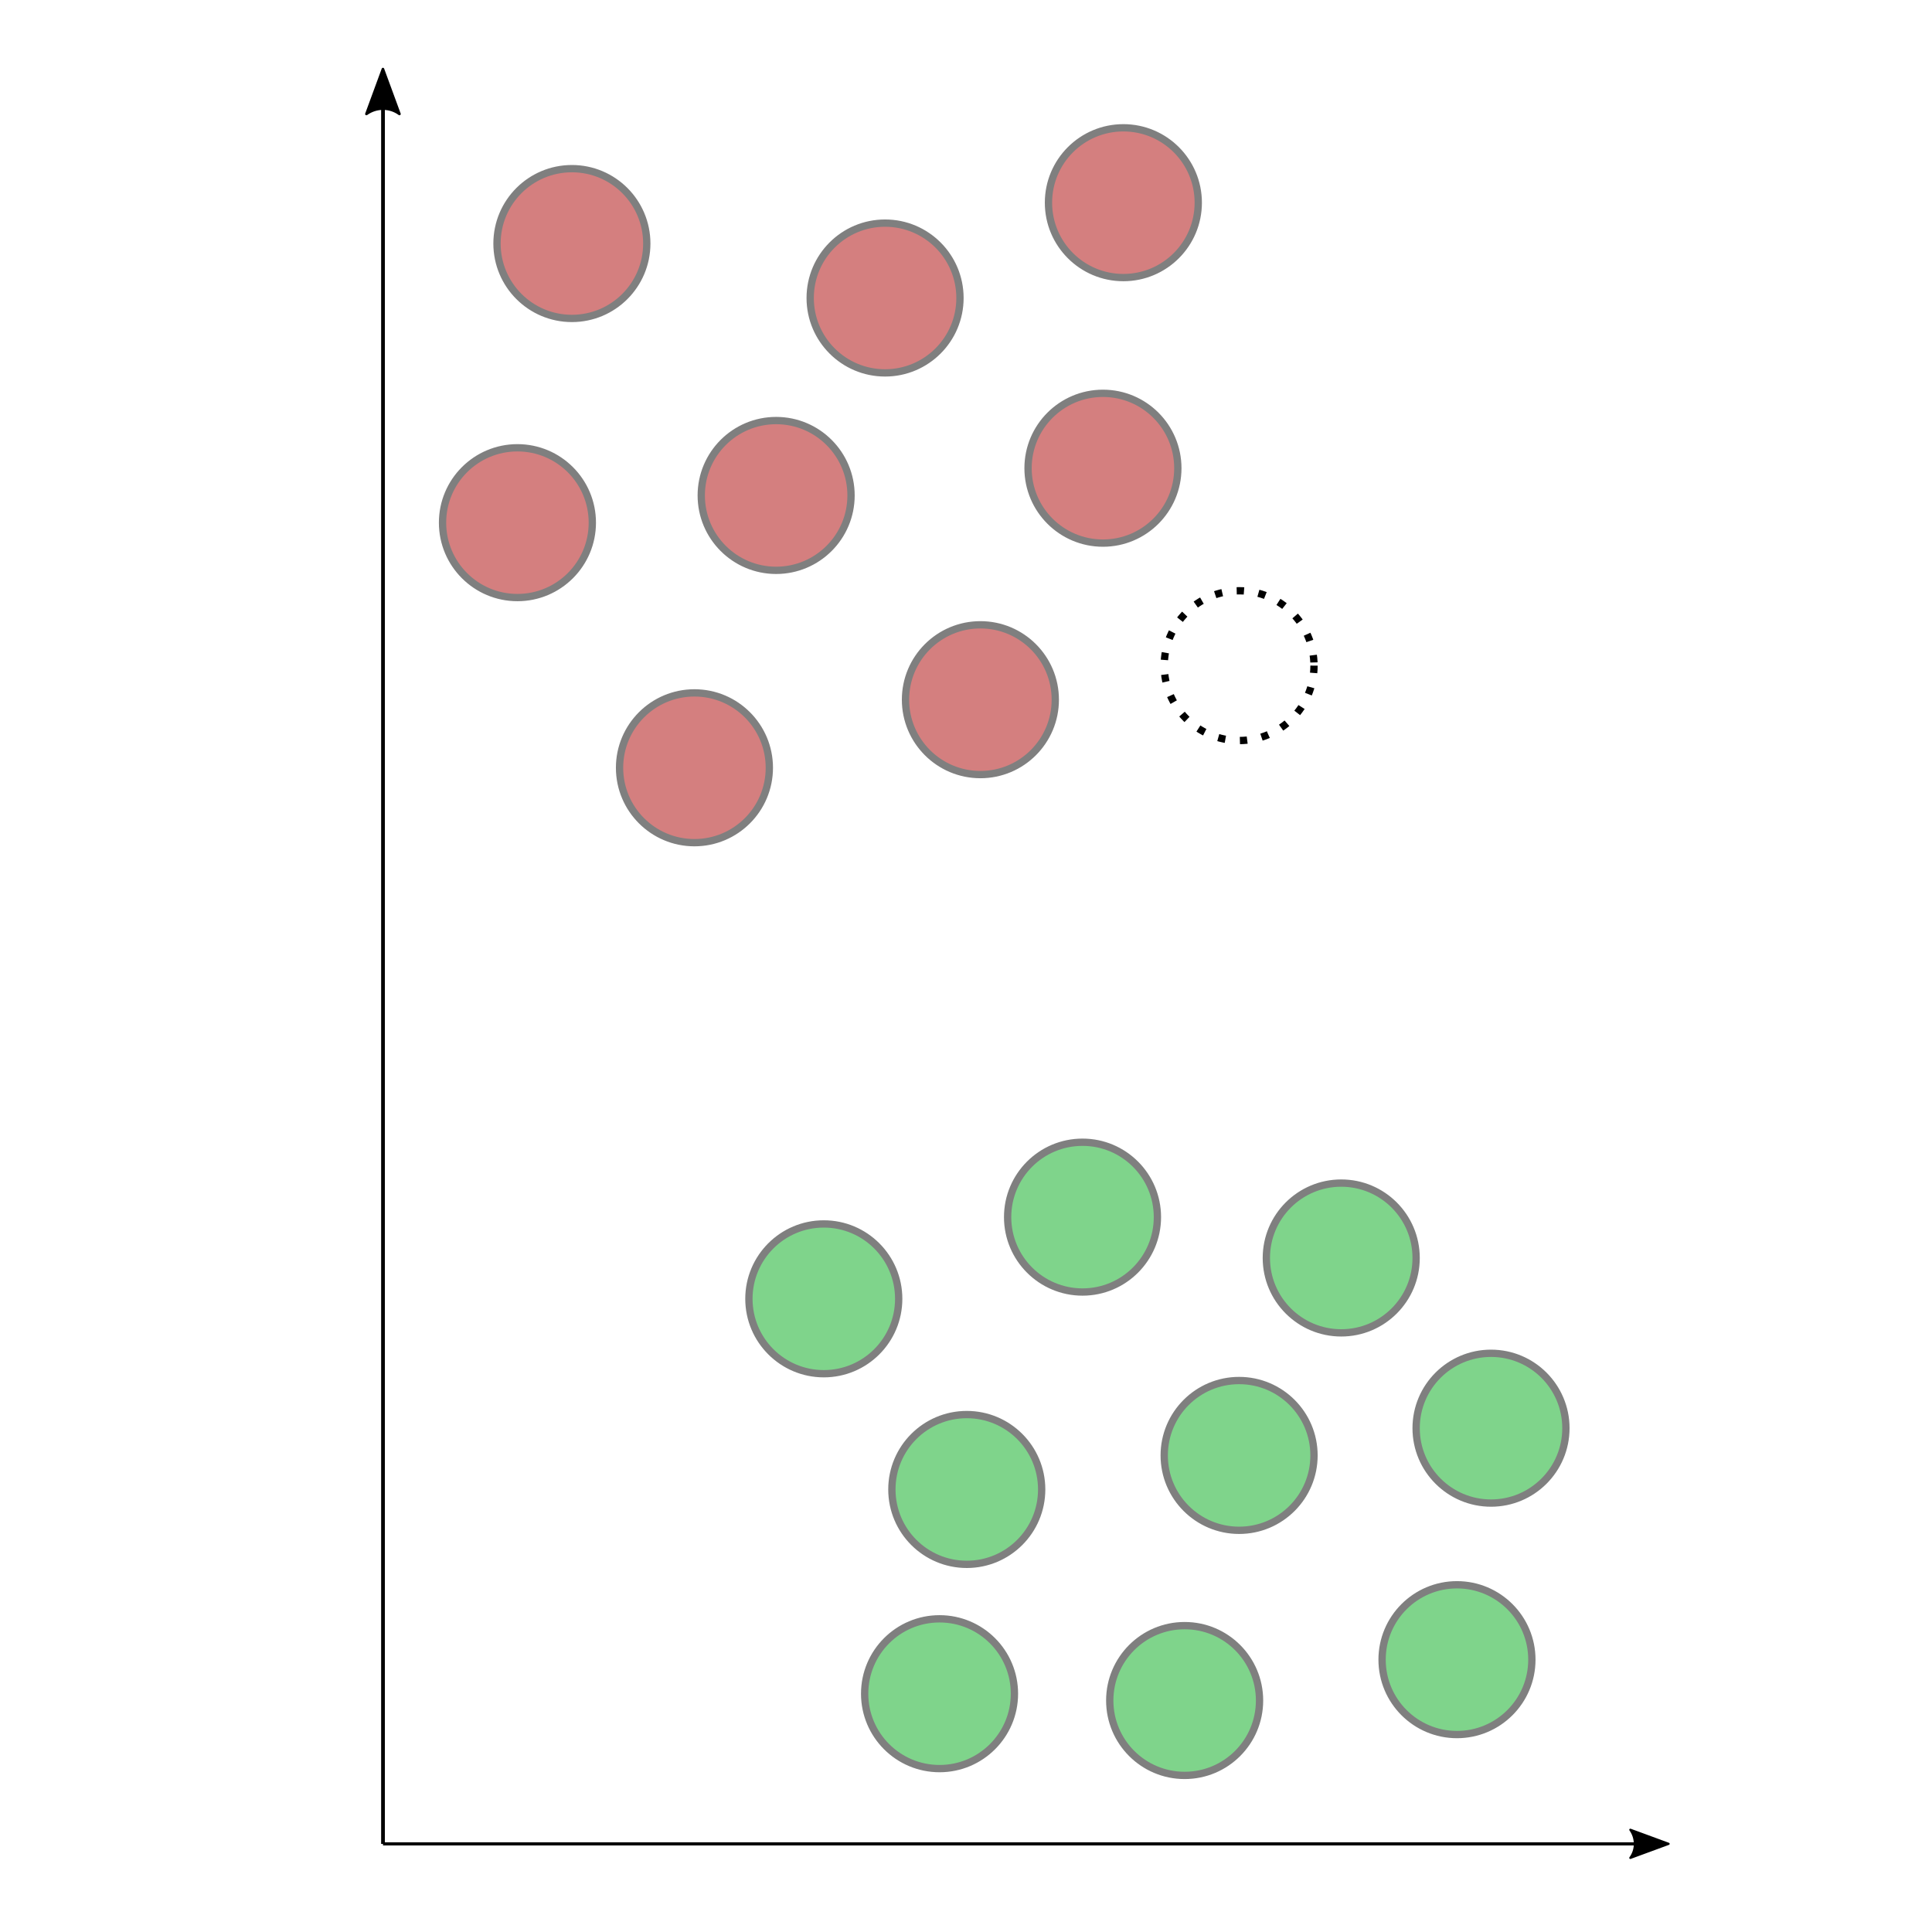
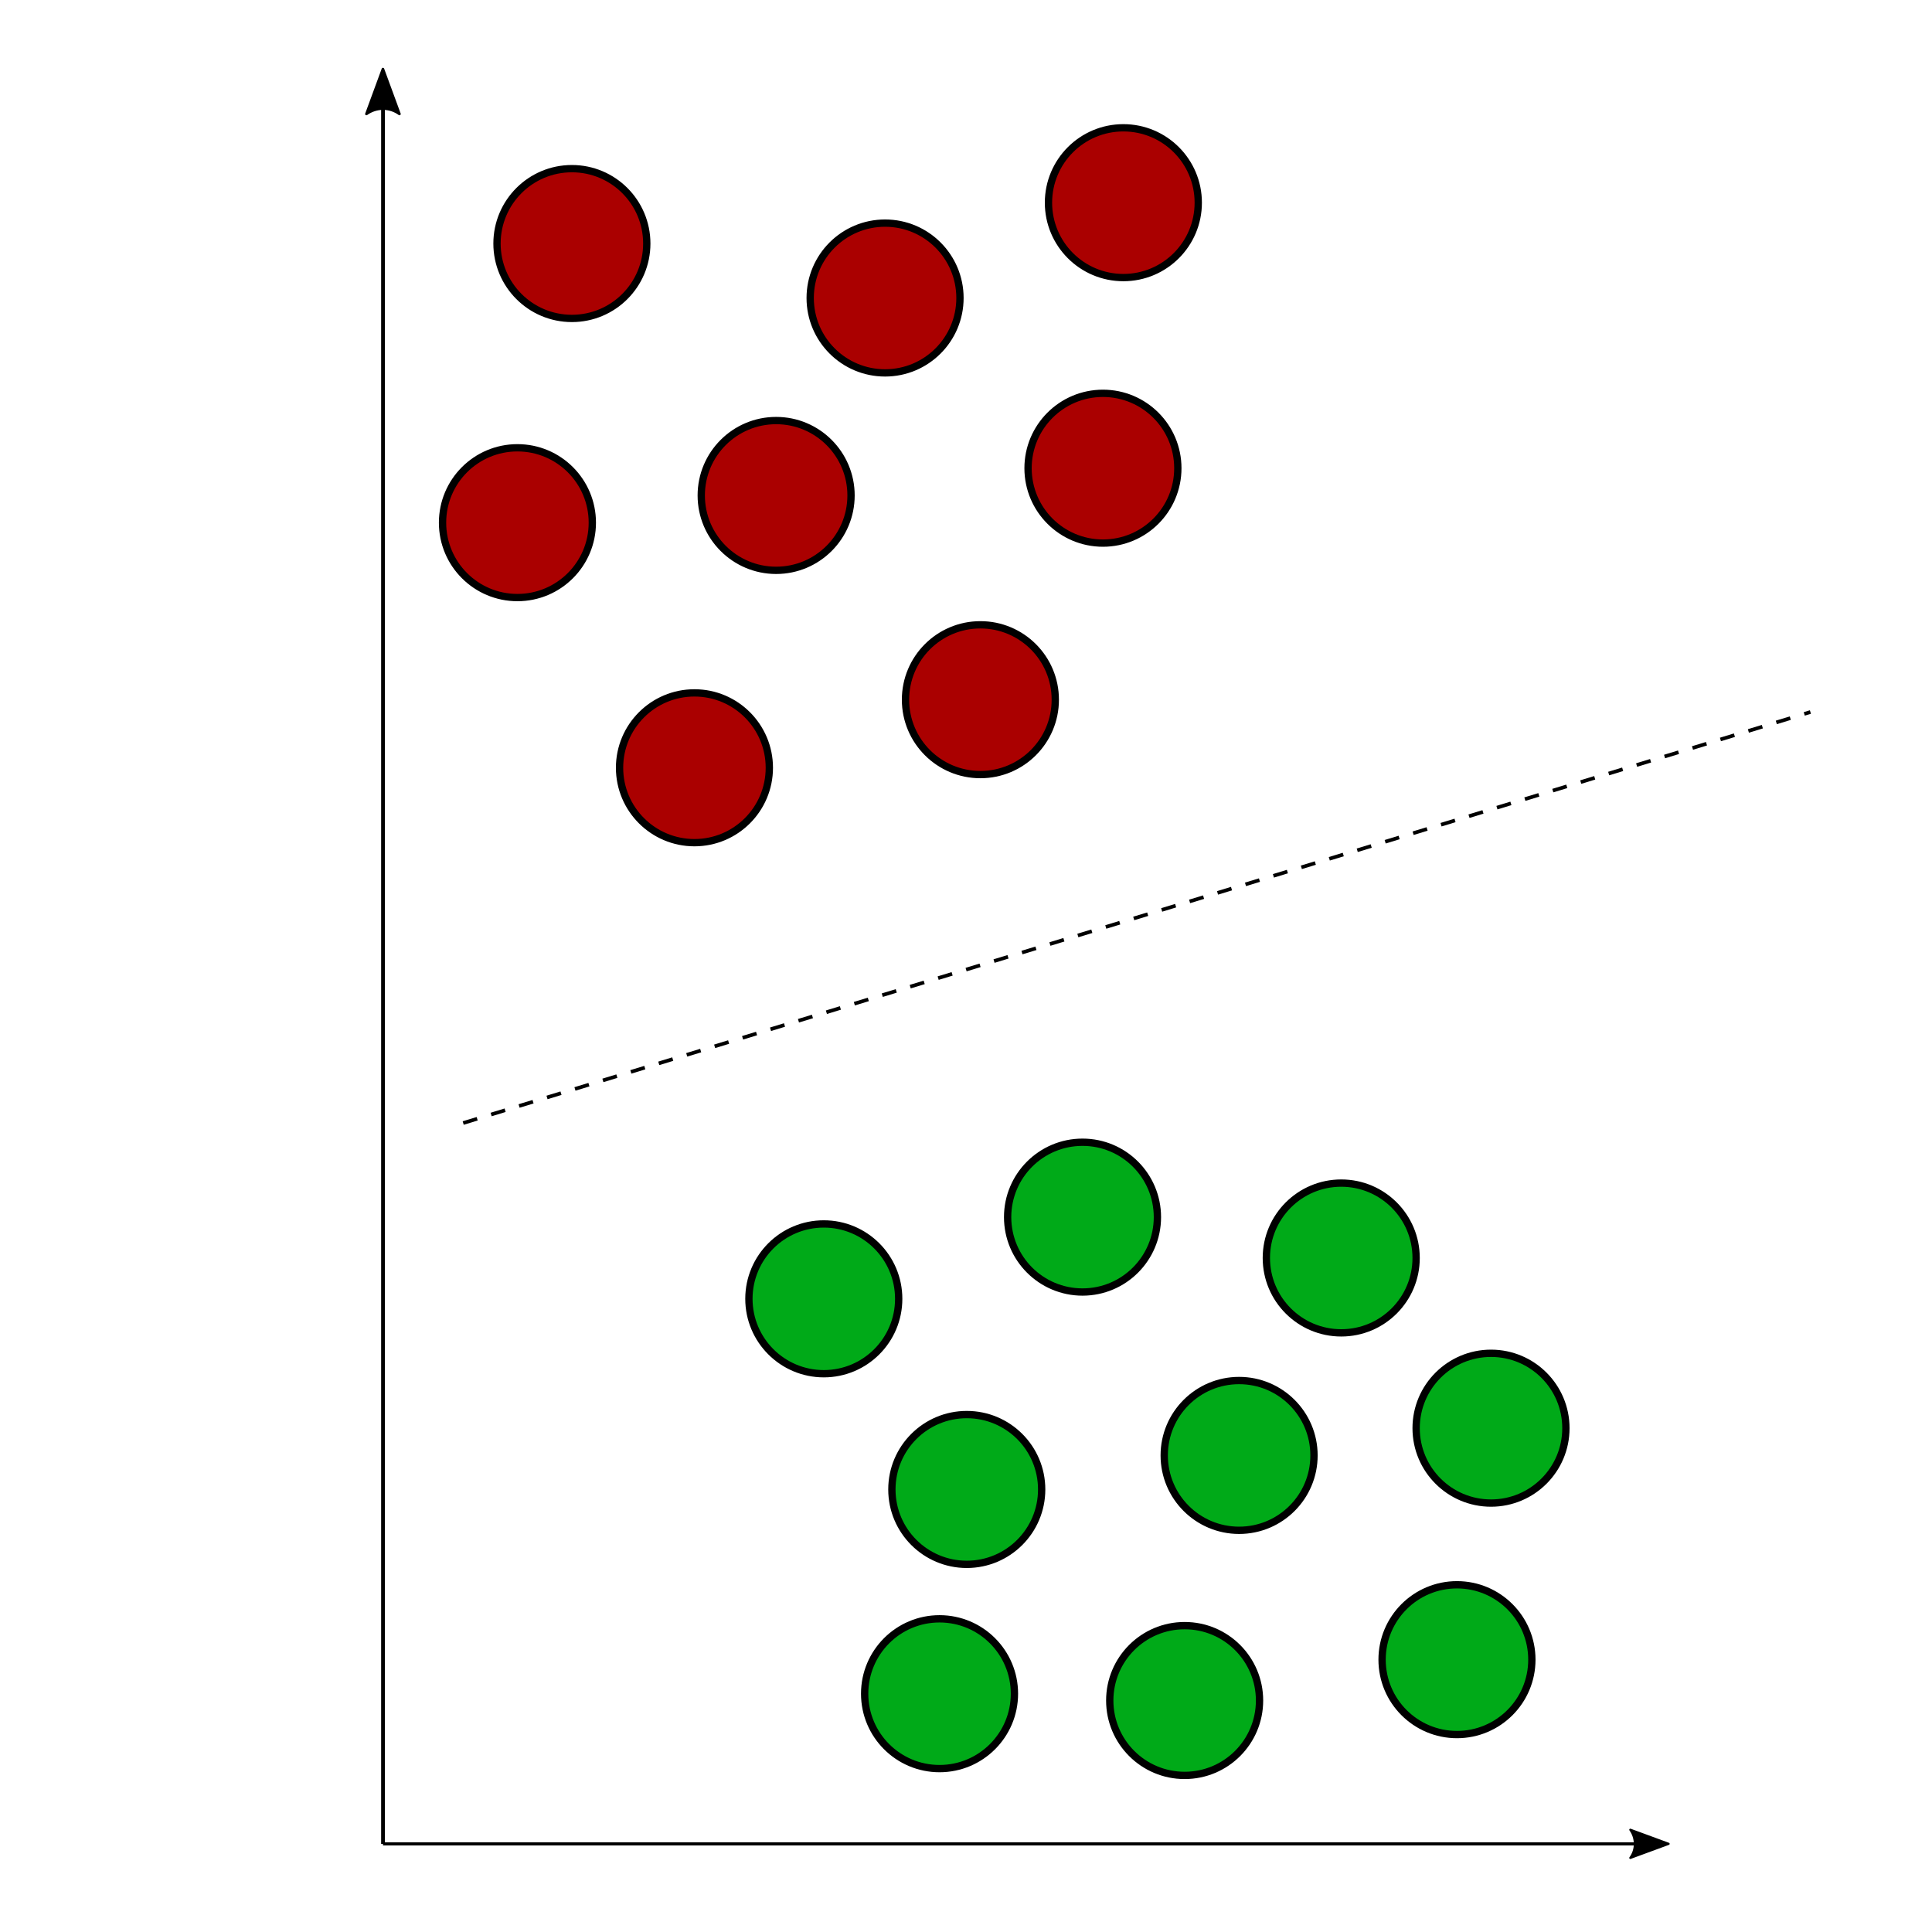
<svg xmlns="http://www.w3.org/2000/svg" xmlns:ns1="http://xml.openoffice.org/svg/export" version="1.2" width="140mm" height="140mm" viewBox="0 0 14000 14000" preserveAspectRatio="xMidYMid" xml:space="preserve" id="svg354" style="fill-rule:evenodd;stroke-width:28.222;stroke-linejoin:round">
  <defs class="ClipPathGroup" id="defs210">
    <marker orient="auto" refY="0" refX="0" id="Arrow2Lend" style="overflow:visible">
      <path id="path1192" style="fill:#000000;fill-opacity:1;fill-rule:evenodd;stroke:#000000;stroke-width:0.625;stroke-linejoin:round;stroke-opacity:1" d="M 8.719,4.034 -2.207,0.016 8.719,-4.002 c -1.745,2.372 -1.735,5.617 -6e-7,8.035 z" transform="matrix(-1.1,0,0,-1.1,-1.1,0)" />
    </marker>
    <marker orient="auto" refY="0" refX="0" id="Arrow1Lstart" style="overflow:visible">
      <path id="path1171" d="M 0,0 5,-5 -12.5,0 5,5 Z" style="fill:#000000;fill-opacity:1;fill-rule:evenodd;stroke:#000000;stroke-width:1pt;stroke-opacity:1" transform="matrix(0.8,0,0,0.8,10,0)" />
    </marker>
    <clipPath id="presentation_clip_path" clipPathUnits="userSpaceOnUse">
      <rect x="0" y="0" width="21000" height="29700" id="rect204" />
    </clipPath>
    <clipPath id="presentation_clip_path_shrink" clipPathUnits="userSpaceOnUse">
      <rect x="21" y="29" width="20958" height="29641" id="rect207" />
    </clipPath>
    <marker orient="auto" refY="0" refX="0" id="Arrow2Lend-3" style="overflow:visible">
      <path id="path1192-6" style="fill:#000000;fill-opacity:1;fill-rule:evenodd;stroke:#000000;stroke-width:0.625;stroke-linejoin:round;stroke-opacity:1" d="M 8.719,4.034 -2.207,0.016 8.719,-4.002 c -1.745,2.372 -1.735,5.617 -6e-7,8.035 z" transform="matrix(-1.1,0,0,-1.1,-1.1,0)" />
    </marker>
  </defs>
  <defs class="TextShapeIndex" id="defs214">
    <g ns1:slide="id1" ns1:id-list="id3 id4 id5 id6 id7 id8 id9 id10 id11 id12 id13 id14 id15" id="g212" />
  </defs>
  <defs class="EmbeddedBulletChars" id="defs246">
    <g id="bullet-char-template(57356)" transform="matrix(4.8828125e-4,0,0,-4.8828125e-4,0,0)">
      <path d="M 580,1141 1163,571 580,0 -4,571 Z" id="path216" />
    </g>
    <g id="bullet-char-template(57354)" transform="matrix(4.8828125e-4,0,0,-4.8828125e-4,0,0)">
      <path d="M 8,1128 H 1137 V 0 H 8 Z" id="path219" />
    </g>
    <g id="bullet-char-template(10146)" transform="matrix(4.8828125e-4,0,0,-4.8828125e-4,0,0)">
      <path d="M 174,0 602,739 174,1481 1456,739 Z M 1358,739 309,1346 659,739 Z" id="path222" />
    </g>
    <g id="bullet-char-template(10132)" transform="matrix(4.8828125e-4,0,0,-4.8828125e-4,0,0)">
      <path d="M 2015,739 1276,0 H 717 l 543,543 H 174 v 393 h 1086 l -543,545 h 557 z" id="path225" />
    </g>
    <g id="bullet-char-template(10007)" transform="matrix(4.8828125e-4,0,0,-4.8828125e-4,0,0)">
      <path d="m 0,-2 c -7,16 -16,29 -25,39 l 381,530 c -94,256 -141,385 -141,387 0,25 13,38 40,38 9,0 21,-2 34,-5 21,4 42,12 65,25 l 27,-13 111,-251 280,301 64,-25 24,25 c 21,-10 41,-24 62,-43 C 886,937 835,863 770,784 769,783 710,716 594,584 L 774,223 c 0,-27 -21,-55 -63,-84 l 16,-20 C 717,90 699,76 672,76 641,76 570,178 457,381 L 164,-76 c -22,-34 -53,-51 -92,-51 -42,0 -63,17 -64,51 -7,9 -10,24 -10,44 0,9 1,19 2,30 z" id="path228" />
    </g>
    <g id="bullet-char-template(10004)" transform="matrix(4.8828125e-4,0,0,-4.8828125e-4,0,0)">
      <path d="M 285,-33 C 182,-33 111,30 74,156 52,228 41,333 41,471 c 0,78 14,145 41,201 34,71 87,106 158,106 53,0 88,-31 106,-94 l 23,-176 c 8,-64 28,-97 59,-98 l 735,706 c 11,11 33,17 66,17 42,0 63,-15 63,-46 V 965 c 0,-36 -10,-64 -30,-84 L 442,47 C 390,-6 338,-33 285,-33 Z" id="path231" />
    </g>
    <g id="bullet-char-template(9679)" transform="matrix(4.8828125e-4,0,0,-4.8828125e-4,0,0)">
      <path d="M 813,0 C 632,0 489,54 383,161 276,268 223,411 223,592 c 0,181 53,324 160,431 106,107 249,161 430,161 179,0 323,-54 432,-161 108,-107 162,-251 162,-431 0,-180 -54,-324 -162,-431 C 1136,54 992,0 813,0 Z" id="path234" />
    </g>
    <g id="bullet-char-template(8226)" transform="matrix(4.8828125e-4,0,0,-4.8828125e-4,0,0)">
      <path d="m 346,457 c -73,0 -137,26 -191,78 -54,51 -81,114 -81,188 0,73 27,136 81,188 54,52 118,78 191,78 73,0 134,-26 185,-79 51,-51 77,-114 77,-187 0,-75 -25,-137 -76,-188 -50,-52 -112,-78 -186,-78 z" id="path237" />
    </g>
    <g id="bullet-char-template(8211)" transform="matrix(4.8828125e-4,0,0,-4.8828125e-4,0,0)">
      <path d="M -4,459 H 1135 V 606 H -4 Z" id="path240" />
    </g>
    <g id="bullet-char-template(61548)" transform="matrix(4.8828125e-4,0,0,-4.8828125e-4,0,0)">
      <path d="m 173,740 c 0,163 58,303 173,419 116,115 255,173 419,173 163,0 302,-58 418,-173 116,-116 174,-256 174,-419 0,-163 -58,-303 -174,-418 C 1067,206 928,148 765,148 601,148 462,206 346,322 231,437 173,577 173,740 Z" id="path243" />
    </g>
  </defs>
  <defs class="TextEmbeddedBitmaps" id="defs248" />
  <g id="g253" transform="translate(-2499.367,3980.934)">
    <g id="id2" class="Master_Slide">
      <g id="bg-id2" class="Background" />
      <g id="bo-id2" class="BackgroundObjects" />
    </g>
  </g>
  <path style="fill:none;fill-rule:evenodd;stroke:#000000;stroke-width:27.089px;stroke-linecap:butt;stroke-linejoin:miter;stroke-opacity:1;marker-end:url(#Arrow2Lend)" d="m 2775.339,13361.451 c 0,-12825.109 0,-12825.109 0,-12825.109" id="path364" />
  <path style="fill:none;fill-rule:evenodd;stroke:#000000;stroke-width:23.049px;stroke-linecap:butt;stroke-linejoin:miter;stroke-opacity:1;marker-end:url(#Arrow2Lend-3)" d="m 2775.339,13361.451 c 9285.183,0 9285.183,0 9285.183,0" id="path364-7" />
-   <circle style="fill:#aa0000;stroke-width:52.917;stroke-miterlimit:10;stroke-dasharray:none;opacity:0.5;stroke:#000000;stroke-opacity:1" id="path2415" cx="4144.187" cy="1764.784" r="542.691" />
-   <circle style="fill:#00aa18;fill-opacity:1;fill-rule:evenodd;stroke-width:52.917;stroke-linejoin:round;stroke-miterlimit:10;stroke-dasharray:none;opacity:0.5;stroke:#000000;stroke-opacity:1" id="path2415-5" cx="10557.808" cy="12026.579" r="542.691" />
-   <circle style="fill:#aa0000;fill-rule:evenodd;stroke-width:52.917;stroke-linejoin:round;stroke-miterlimit:10;stroke-dasharray:none;opacity:0.5;stroke:#000000;stroke-opacity:1" id="path2415-3" cx="3749.502" cy="3787.541" r="542.691" />
-   <circle style="fill:#aa0000;fill-rule:evenodd;stroke-width:52.917;stroke-linejoin:round;stroke-miterlimit:10;stroke-dasharray:none;opacity:0.5;stroke:#000000;stroke-opacity:1" id="path2415-56" cx="6413.621" cy="2159.468" r="542.691" />
-   <circle style="fill:#aa0000;fill-rule:evenodd;stroke-width:52.917;stroke-linejoin:round;stroke-miterlimit:10;stroke-dasharray:none;opacity:0.5;stroke:#000000;stroke-opacity:1" id="path2415-2" cx="5624.252" cy="3590.2" r="542.691" />
-   <circle style="fill:#aa0000;fill-rule:evenodd;stroke-width:52.917;stroke-linejoin:round;stroke-miterlimit:10;stroke-dasharray:none;opacity:0.5;stroke:#000000;stroke-opacity:1" id="path2415-9" cx="8140.366" cy="1468.771" r="542.691" />
-   <circle style="fill:#aa0000;fill-rule:evenodd;stroke-width:52.917;stroke-linejoin:round;stroke-miterlimit:10;stroke-dasharray:none;opacity:0.5;stroke:#000000;stroke-opacity:1" id="path2415-1" cx="7992.359" cy="3392.857" r="542.691" />
-   <circle style="fill:#aa0000;fill-rule:evenodd;stroke-width:52.917;stroke-linejoin:round;stroke-miterlimit:10;stroke-dasharray:none;opacity:0.5;stroke:#000000;stroke-opacity:1" id="path2415-27" cx="5032.226" cy="5563.622" r="542.691" />
-   <circle style="fill:#aa0000;fill-rule:evenodd;stroke-width:52.917;stroke-linejoin:round;stroke-miterlimit:10;stroke-dasharray:none;opacity:0.5;stroke:#000000;stroke-opacity:1" id="path2415-0" cx="7104.319" cy="5070.266" r="542.691" />
-   <circle style="fill:#00aa18;fill-opacity:1;fill-rule:evenodd;stroke-width:52.917;stroke-linejoin:round;stroke-miterlimit:10;stroke-dasharray:none;opacity:0.5;stroke:#000000;stroke-opacity:1" id="path2415-5-9" cx="8584.386" cy="12322.592" r="542.691" />
-   <circle style="fill:#00aa18;fill-opacity:1;fill-rule:evenodd;stroke-width:52.917;stroke-linejoin:round;stroke-miterlimit:10;stroke-dasharray:none;opacity:0.5;stroke:#000000;stroke-opacity:1" id="path2415-5-3" cx="8979.07" cy="10546.512" r="542.691" />
-   <circle style="fill:#00aa18;fill-opacity:1;fill-rule:evenodd;stroke-width:52.917;stroke-linejoin:round;stroke-miterlimit:10;stroke-dasharray:none;opacity:0.5;stroke:#000000;stroke-opacity:1" id="path2415-5-6" cx="7005.648" cy="10793.189" r="542.691" />
-   <circle style="fill:#00aa18;fill-opacity:1;fill-rule:evenodd;stroke-width:52.917;stroke-linejoin:round;stroke-miterlimit:10;stroke-dasharray:none;opacity:0.5;stroke:#000000;stroke-opacity:1" id="path2415-5-0" cx="6808.306" cy="12273.256" r="542.691" />
-   <circle style="fill:#00aa18;fill-opacity:1;fill-rule:evenodd;stroke-width:52.917;stroke-linejoin:round;stroke-miterlimit:10;stroke-dasharray:none;opacity:0.5;stroke:#000000;stroke-opacity:1" id="path2415-5-62" cx="10804.485" cy="10349.17" r="542.691" />
-   <circle style="fill:#00aa18;fill-opacity:1;fill-rule:evenodd;stroke-width:52.917;stroke-linejoin:round;stroke-miterlimit:10;stroke-dasharray:none;opacity:0.5;stroke:#000000;stroke-opacity:1" id="path2415-5-61" cx="9719.103" cy="9115.779" r="542.691" />
-   <circle style="fill:#00aa18;fill-opacity:1;fill-rule:evenodd;stroke-width:52.917;stroke-linejoin:round;stroke-miterlimit:10;stroke-dasharray:none;opacity:0.5;stroke:#000000;stroke-opacity:1" id="path2415-5-8" cx="7844.352" cy="8819.768" r="542.691" />
-   <circle style="fill:#00aa18;fill-opacity:1;fill-rule:evenodd;stroke-width:52.917;stroke-linejoin:round;stroke-miterlimit:10;stroke-dasharray:none;opacity:0.5;stroke:#000000;stroke-opacity:1" id="path2415-5-7" cx="5969.602" cy="9411.795" r="542.691" />
-   <circle style="fill:none;fill-rule:evenodd;stroke:#000000;stroke-width:52.917;stroke-linejoin:round;stroke-miterlimit:10;stroke-dasharray:52.917,105.833;stroke-opacity:1;stroke-dashoffset:0" id="path2415-0-9" cx="8979.069" cy="4823.588" r="542.691" />
+   <circle style="fill:#aa0000;stroke-width:52.917;stroke-miterlimit:10;stroke-dasharray:none;stroke:#000000;stroke-opacity:1" id="path2415" cx="4144.187" cy="1764.784" r="542.691" />
+   <circle style="fill:#00aa18;fill-opacity:1;fill-rule:evenodd;stroke-width:52.917;stroke-linejoin:round;stroke-miterlimit:10;stroke-dasharray:none;stroke:#000000;stroke-opacity:1" id="path2415-5" cx="10557.808" cy="12026.579" r="542.691" />
+   <circle style="fill:#aa0000;fill-rule:evenodd;stroke-width:52.917;stroke-linejoin:round;stroke-miterlimit:10;stroke-dasharray:none;stroke:#000000;stroke-opacity:1" id="path2415-3" cx="3749.502" cy="3787.541" r="542.691" />
+   <circle style="fill:#aa0000;fill-rule:evenodd;stroke-width:52.917;stroke-linejoin:round;stroke-miterlimit:10;stroke-dasharray:none;stroke:#000000;stroke-opacity:1" id="path2415-56" cx="6413.621" cy="2159.468" r="542.691" />
+   <circle style="fill:#aa0000;fill-rule:evenodd;stroke-width:52.917;stroke-linejoin:round;stroke-miterlimit:10;stroke-dasharray:none;stroke:#000000;stroke-opacity:1" id="path2415-2" cx="5624.252" cy="3590.2" r="542.691" />
+   <circle style="fill:#aa0000;fill-rule:evenodd;stroke-width:52.917;stroke-linejoin:round;stroke-miterlimit:10;stroke-dasharray:none;stroke:#000000;stroke-opacity:1" id="path2415-9" cx="8140.366" cy="1468.771" r="542.691" />
+   <circle style="fill:#aa0000;fill-rule:evenodd;stroke-width:52.917;stroke-linejoin:round;stroke-miterlimit:10;stroke-dasharray:none;stroke:#000000;stroke-opacity:1" id="path2415-1" cx="7992.359" cy="3392.857" r="542.691" />
+   <circle style="fill:#aa0000;fill-rule:evenodd;stroke-width:52.917;stroke-linejoin:round;stroke-miterlimit:10;stroke-dasharray:none;stroke:#000000;stroke-opacity:1" id="path2415-27" cx="5032.226" cy="5563.622" r="542.691" />
+   <circle style="fill:#aa0000;fill-rule:evenodd;stroke-width:52.917;stroke-linejoin:round;stroke-miterlimit:10;stroke-dasharray:none;stroke:#000000;stroke-opacity:1" id="path2415-0" cx="7104.319" cy="5070.266" r="542.691" />
+   <circle style="fill:#00aa18;fill-opacity:1;fill-rule:evenodd;stroke-width:52.917;stroke-linejoin:round;stroke-miterlimit:10;stroke-dasharray:none;stroke:#000000;stroke-opacity:1" id="path2415-5-9" cx="8584.386" cy="12322.592" r="542.691" />
+   <circle style="fill:#00aa18;fill-opacity:1;fill-rule:evenodd;stroke-width:52.917;stroke-linejoin:round;stroke-miterlimit:10;stroke-dasharray:none;stroke:#000000;stroke-opacity:1" id="path2415-5-3" cx="8979.07" cy="10546.512" r="542.691" />
+   <circle style="fill:#00aa18;fill-opacity:1;fill-rule:evenodd;stroke-width:52.917;stroke-linejoin:round;stroke-miterlimit:10;stroke-dasharray:none;stroke:#000000;stroke-opacity:1" id="path2415-5-6" cx="7005.648" cy="10793.189" r="542.691" />
+   <circle style="fill:#00aa18;fill-opacity:1;fill-rule:evenodd;stroke-width:52.917;stroke-linejoin:round;stroke-miterlimit:10;stroke-dasharray:none;stroke:#000000;stroke-opacity:1" id="path2415-5-0" cx="6808.306" cy="12273.256" r="542.691" />
+   <circle style="fill:#00aa18;fill-opacity:1;fill-rule:evenodd;stroke-width:52.917;stroke-linejoin:round;stroke-miterlimit:10;stroke-dasharray:none;stroke:#000000;stroke-opacity:1" id="path2415-5-62" cx="10804.485" cy="10349.17" r="542.691" />
+   <circle style="fill:#00aa18;fill-opacity:1;fill-rule:evenodd;stroke-width:52.917;stroke-linejoin:round;stroke-miterlimit:10;stroke-dasharray:none;stroke:#000000;stroke-opacity:1" id="path2415-5-61" cx="9719.103" cy="9115.779" r="542.691" />
+   <circle style="fill:#00aa18;fill-opacity:1;fill-rule:evenodd;stroke-width:52.917;stroke-linejoin:round;stroke-miterlimit:10;stroke-dasharray:none;stroke:#000000;stroke-opacity:1" id="path2415-5-8" cx="7844.352" cy="8819.768" r="542.691" />
+   <circle style="fill:#00aa18;fill-opacity:1;fill-rule:evenodd;stroke-width:52.917;stroke-linejoin:round;stroke-miterlimit:10;stroke-dasharray:none;stroke:#000000;stroke-opacity:1" id="path2415-5-7" cx="5969.602" cy="9411.795" r="542.691" />
+   <path style="fill:none;fill-rule:evenodd;stroke:#000000;stroke-width:26.458;stroke-linecap:butt;stroke-linejoin:miter;stroke-opacity:1;stroke-miterlimit:4;stroke-dasharray:105.833,105.833;stroke-dashoffset:0" d="m 3356.545,8137.865 9762.346,-2978.343 v 0" id="path4556" />
</svg>
